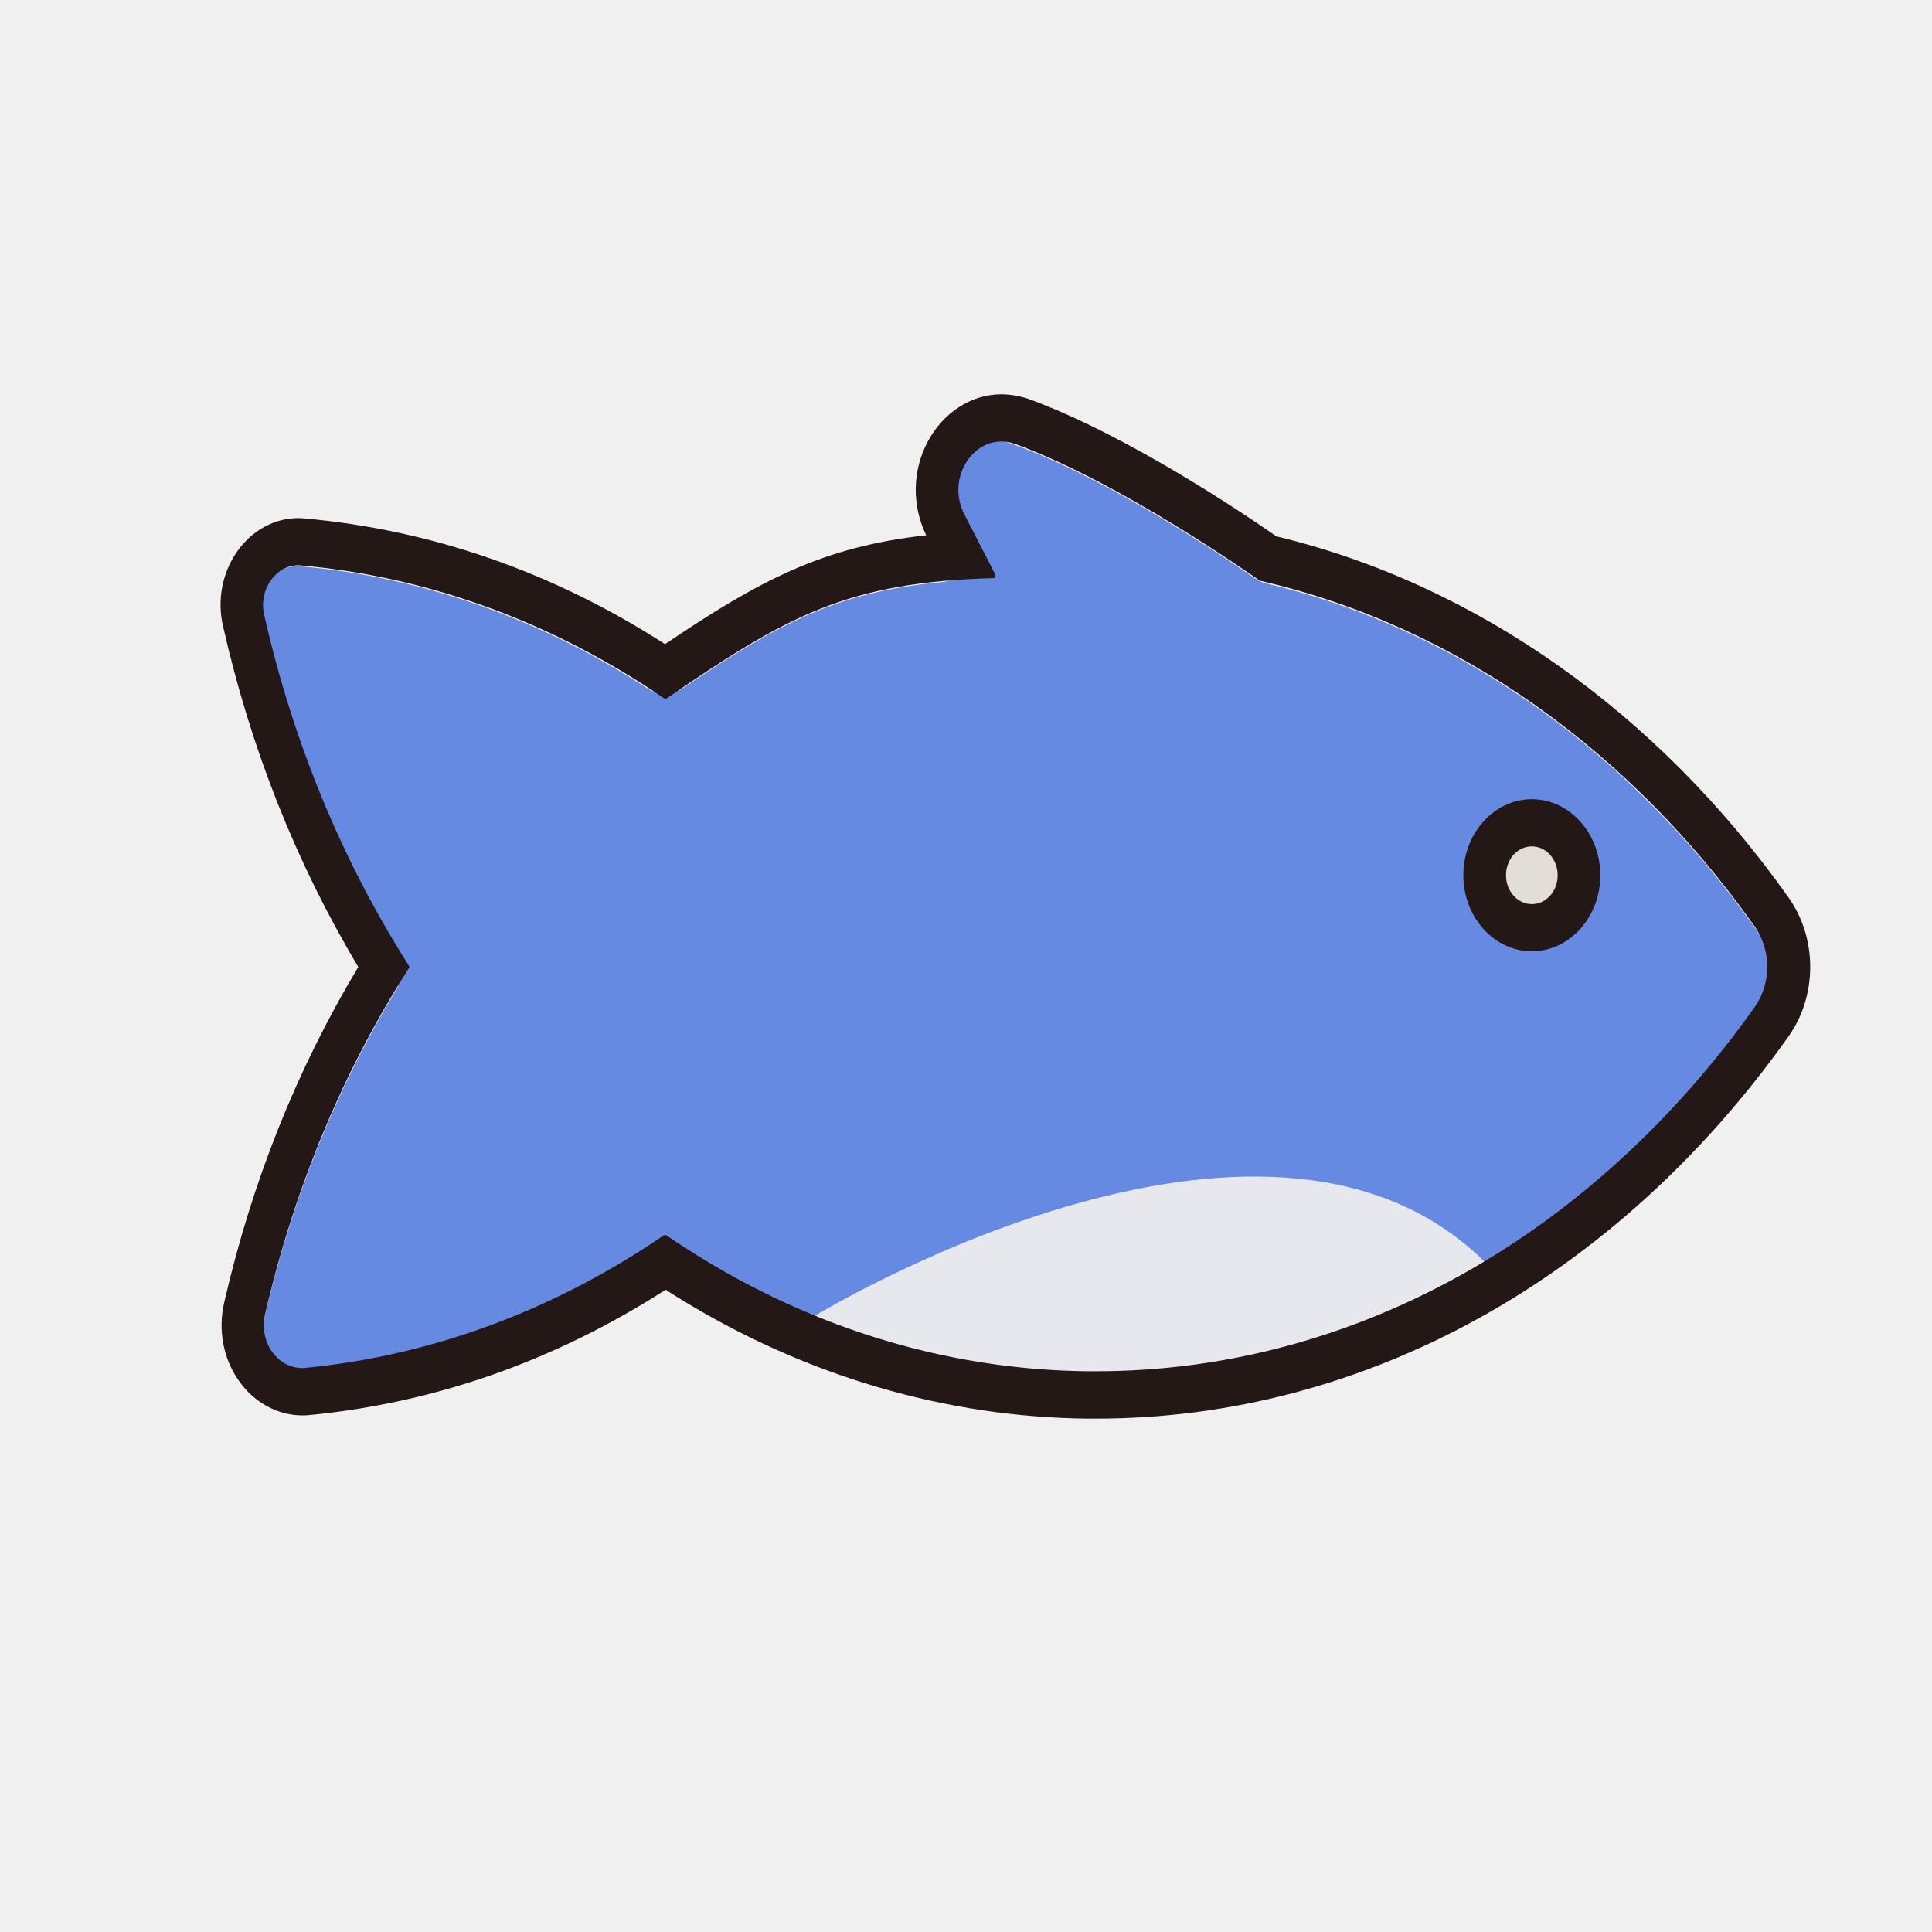
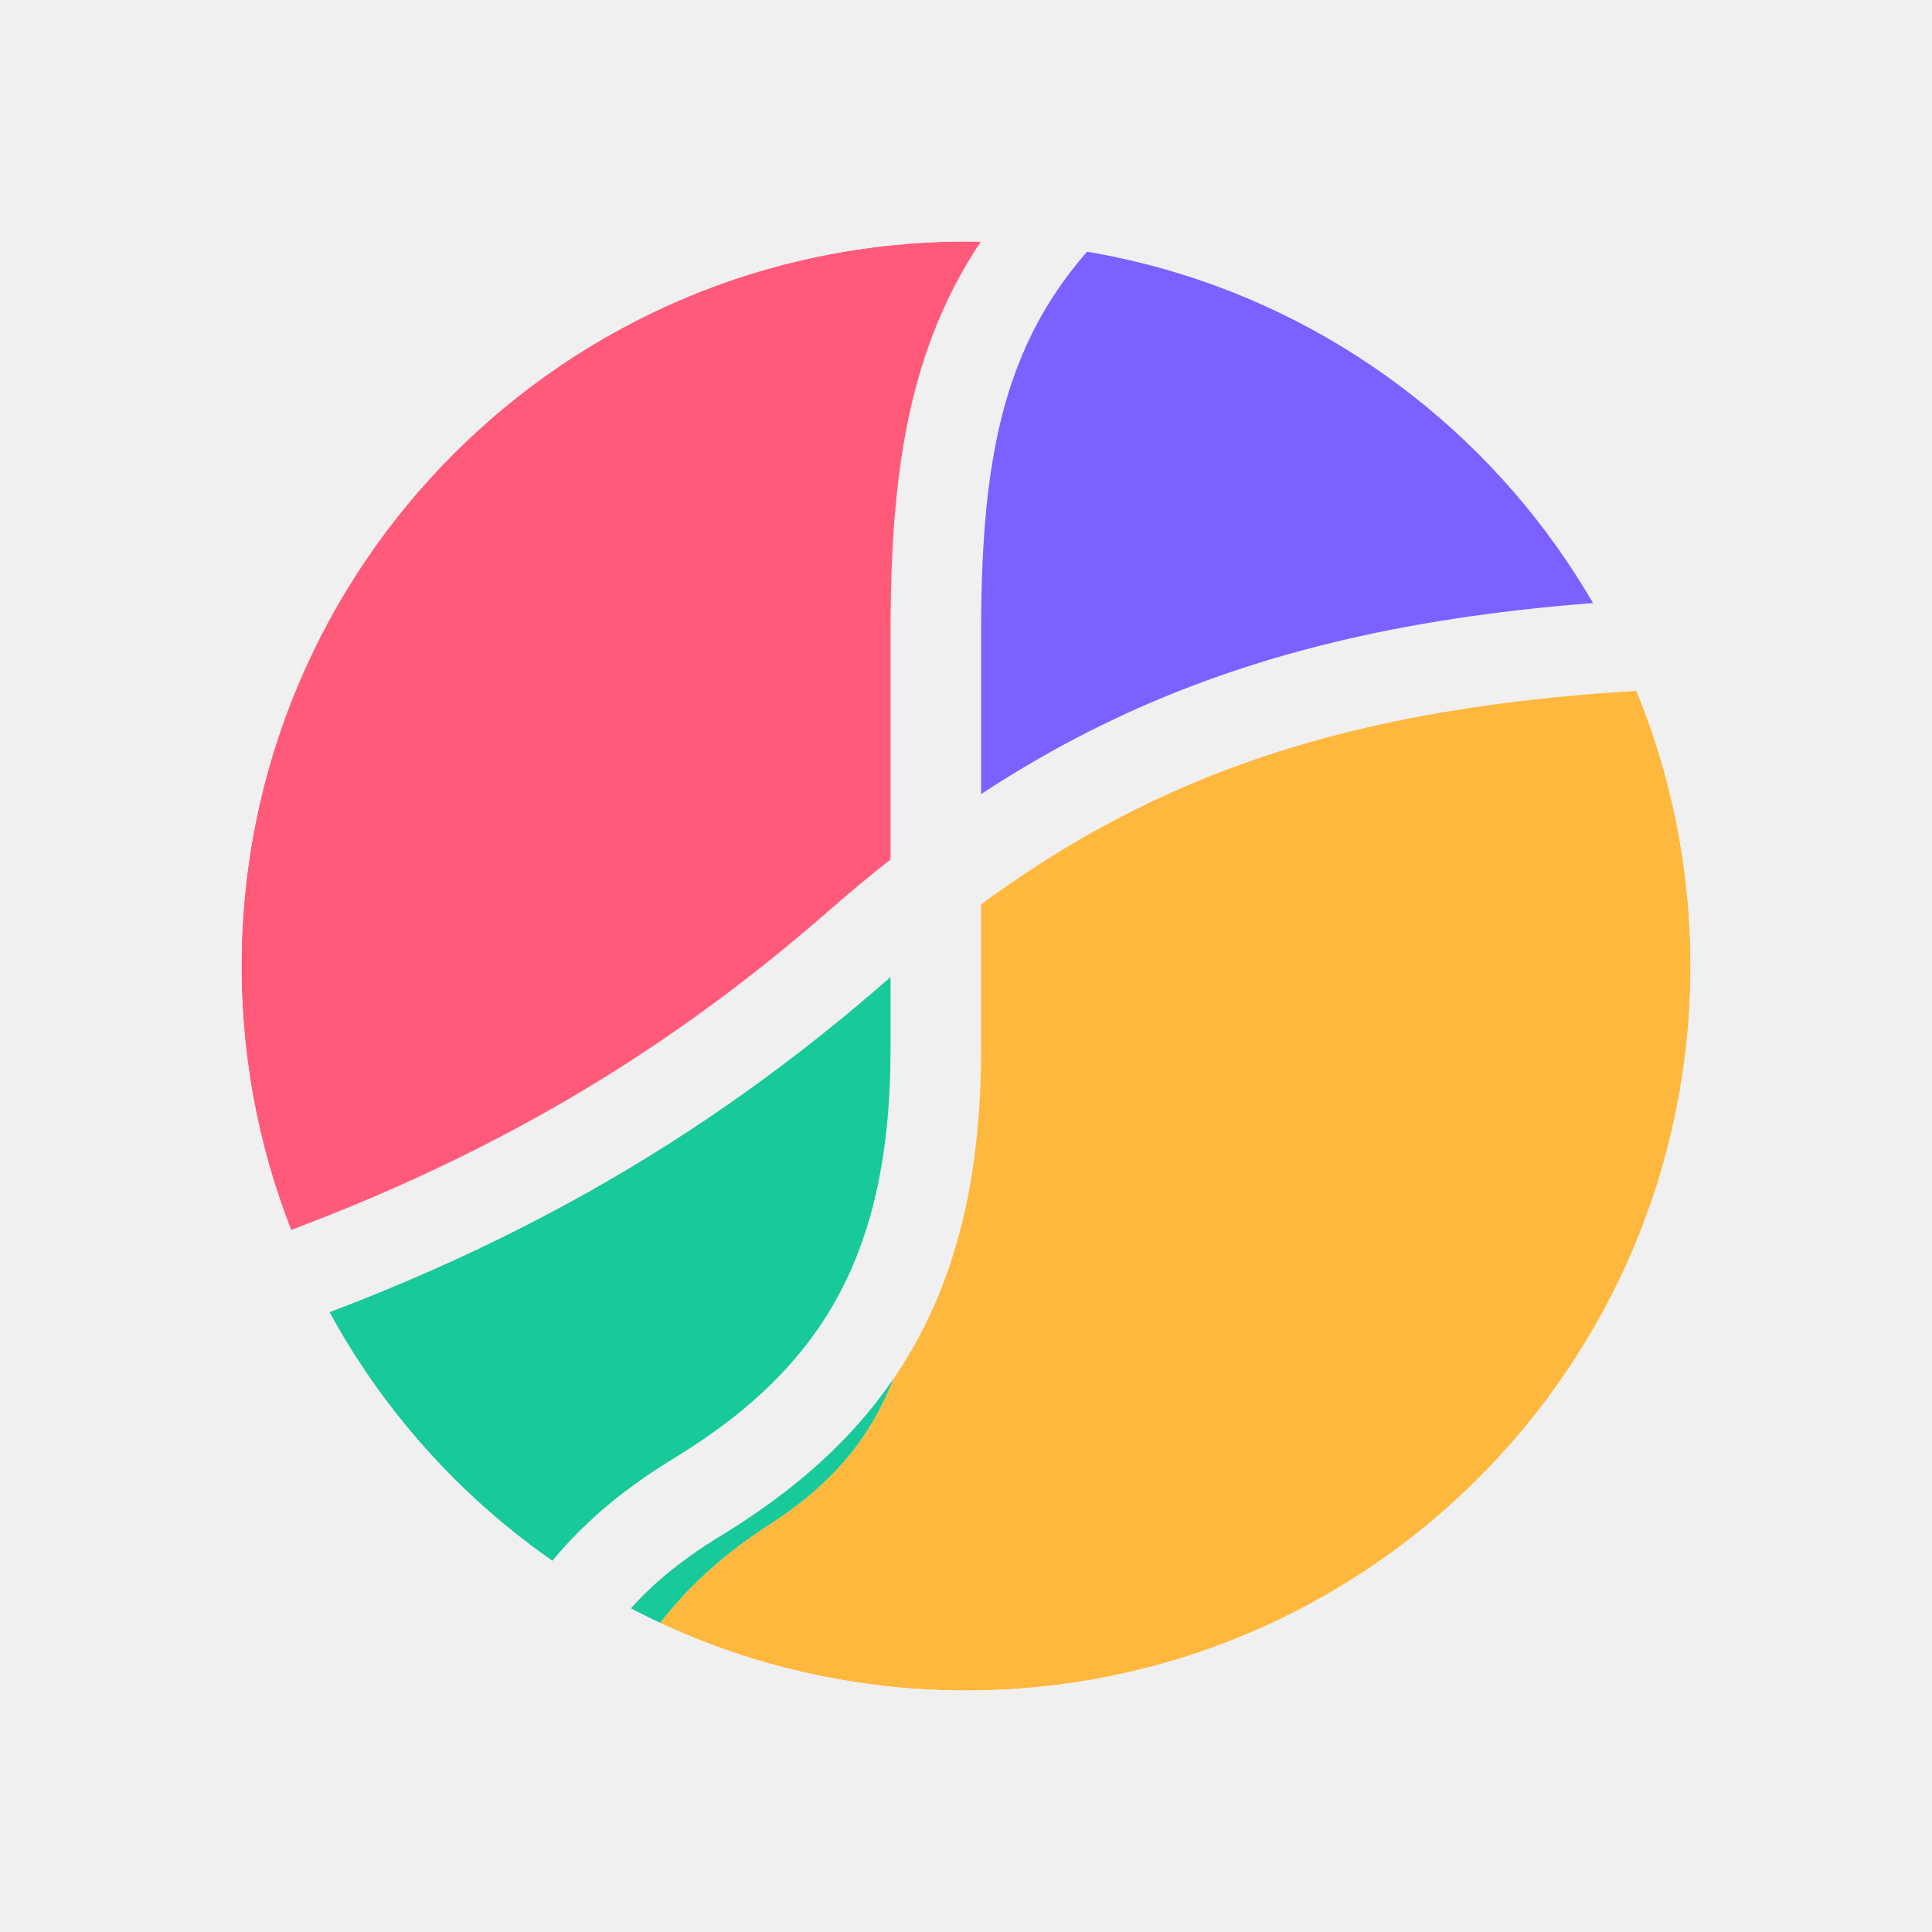
- <svg xmlns="http://www.w3.org/2000/svg" t="1713755363812" class="icon" viewBox="0 0 1024 1024" version="1.1" p-id="839" width="200" height="200">
-   <path d="M499.3 308.5c-55.9 5.2-86.9 22.1-137.3 56.2-5.7 3.9-13 4-18.8 0.2-55.5-36.1-118-58.9-184.4-64.8-12.4-1.1-22.1 11.8-19.1 25.2 14.4 64.3 38.5 123.8 70.4 176.4 4.2 6.9 4.2 15.8 0 22.7-31.8 52.5-56 112.1-70.4 176.3-3 13.4 6.7 26.3 19.1 25.2 66.5-5.9 129-28.7 184.6-64.8 5.7-3.7 12.7-3.7 18.4 0 62.3 40.5 133.4 64.3 209 66.2 3.3 0.1 6.6 0.1 10 0.1 143.7 0 271.9-78.9 355.6-202.1 4.9-7.2 4.9-17.3 0-24.5C870.7 404 777.6 334.5 671 309.2c-2.1-0.5-4-1.4-5.8-2.6-14.6-10.2-86.1-59-139.4-74.8-15.6-4.6-28.5 14.1-20.5 29.7l8.5 16.6c6.5 13-1.2 29.1-14.5 30.4z" fill="#6689E2" p-id="840" />
-   <path d="M786.9 463.9a25 27.8 0 1 0 50 0 25 27.8 0 1 0-50 0Z" fill="#E2DDD5" p-id="841" />
-   <path d="M811.9 504.2c-20 0-36.3-18.1-36.3-40.3s16.3-40.3 36.3-40.3 36.3 18.1 36.3 40.3-16.3 40.3-36.3 40.3z m0-55.6c-7.6 0-13.7 6.8-13.7 15.3s6.2 15.3 13.7 15.3c7.6 0 13.7-6.8 13.7-15.3s-6.2-15.3-13.7-15.3z" fill="#231815" p-id="842" />
-   <path d="M431.4 697.7s237.7-145.3 355.4-29c0 0-166.3 113.5-355.4 29z" fill="#E6E8ED" p-id="843" />
-   <path d="M530.7 234c2.4 0 4.8 0.4 7.3 1.3 56.6 20.7 126.1 70 129.6 72.4 0.1 0.1 0.2 0.1 0.3 0.1C772.3 331.8 864.1 398 930 491c8.9 12.5 8.9 30.3 0 42.8-83.7 118-209.1 193-349.2 193-3.3 0-6.7 0-10-0.1-79-2-153.1-27.9-217.4-71.8-0.3-0.2-0.6-0.3-0.9-0.3-0.3 0-0.6 0.1-0.9 0.3-56.7 38.7-121 63.4-189.6 70.1-0.6 0.1-1.2 0.1-1.8 0.1-13.2 0-23.1-13.9-19.7-28.4 15.5-67.3 41.6-129.4 76.2-183.5 0.3-0.4 0.3-1 0-1.4C181.8 457 155.4 394 140 325.7c-3-13.3 6.2-26.1 18.2-26.1 0.5 0 1 0 1.6 0.1 69.5 6.3 134.7 31.1 192 70.3 0.3 0.2 0.6 0.3 0.9 0.3 0.3 0 0.6-0.1 0.9-0.3 63.5-43.5 95.2-61.4 172.9-63.6 0.9 0 1.4-1 1-1.9L511 272.3c-9-17.7 3.2-38.3 19.7-38.3m0-25c-15.9 0-30.9 9.7-39.1 25.3-8.1 15.4-8.3 33.7-0.7 49.4-54.6 6.1-87.9 23.6-138.4 57.7-59.2-38.1-123.4-60.5-190.9-66.6-1.1-0.1-2.3-0.2-3.4-0.2-12.8 0-24.6 6.5-32.5 17.7-7.9 11.3-10.7 25.7-7.5 39.5 14.7 65 38.8 125.7 71.7 180.7-32.5 54.1-56.4 113.9-71.1 178-3.3 14.5-0.5 29.5 7.7 41.2 8.2 11.7 20.6 18.5 33.9 18.5 1.3 0 2.5-0.1 3.8-0.2 66.7-6.5 130-28.8 188.6-66.4 66.6 42.8 141.6 66.3 217.7 68.2 3.2 0.1 6.7 0.1 10.5 0.1 141.9 0 275.6-73.8 366.9-202.5 15.4-21.7 15.4-52.1 0-73.8-69.6-98.2-165.9-166-271.3-191.3-16.3-11.3-78.1-53.3-131.3-72.8-4.9-1.6-9.7-2.5-14.6-2.5z" fill="#231815" p-id="844" />
+ <svg xmlns="http://www.w3.org/2000/svg" viewBox="0 0 256 256" role="img" aria-labelledby="title desc">
+   <defs>
+     <clipPath id="circleClip">
+       <circle cx="128" cy="128" r="96" />
+     </clipPath>
+     <mask id="flowCuts" maskUnits="userSpaceOnUse" x="24" y="24" width="208" height="208">
+       <rect x="24" y="24" width="208" height="208" fill="#fff" />
+       <path d="M151 19C128 36 124 56 124 84v55c0 29-10 46-31 59-15 9-23 20-26 39" fill="none" stroke="#000" stroke-width="12" stroke-linecap="round" />
+       <path d="M25 174c38-12 65-28 89-49 31-27 62-39 117-40" fill="none" stroke="#000" stroke-width="12" stroke-linecap="round" />
+     </mask>
+   </defs>
+   <g clip-path="url(#circleClip)" mask="url(#flowCuts)">
+     <path d="M137 24H24v152c39-13 71-31 98-57 2-13 2-24 2-35 0-28 4-45 13-60Z" fill="#FF5A7A" />
+     <path d="M137 24c-9 15-13 32-13 60 0 11 0 22-2 35 29-23 61-34 110-35V24Z" fill="#7B61FF" />
+     <path d="M24 176v64h53c3-17 11-29 25-38 17-11 21-25 22-59v-24c-27 26-60 44-100 57Z" fill="#18C99A" />
+     <path d="M122 119c29-23 61-34 110-35v156H77c3-17 11-29 25-38 17-11 21-25 22-59 1-9 0-17-2-24Z" fill="#FFB83E" />
+   </g>
</svg>
